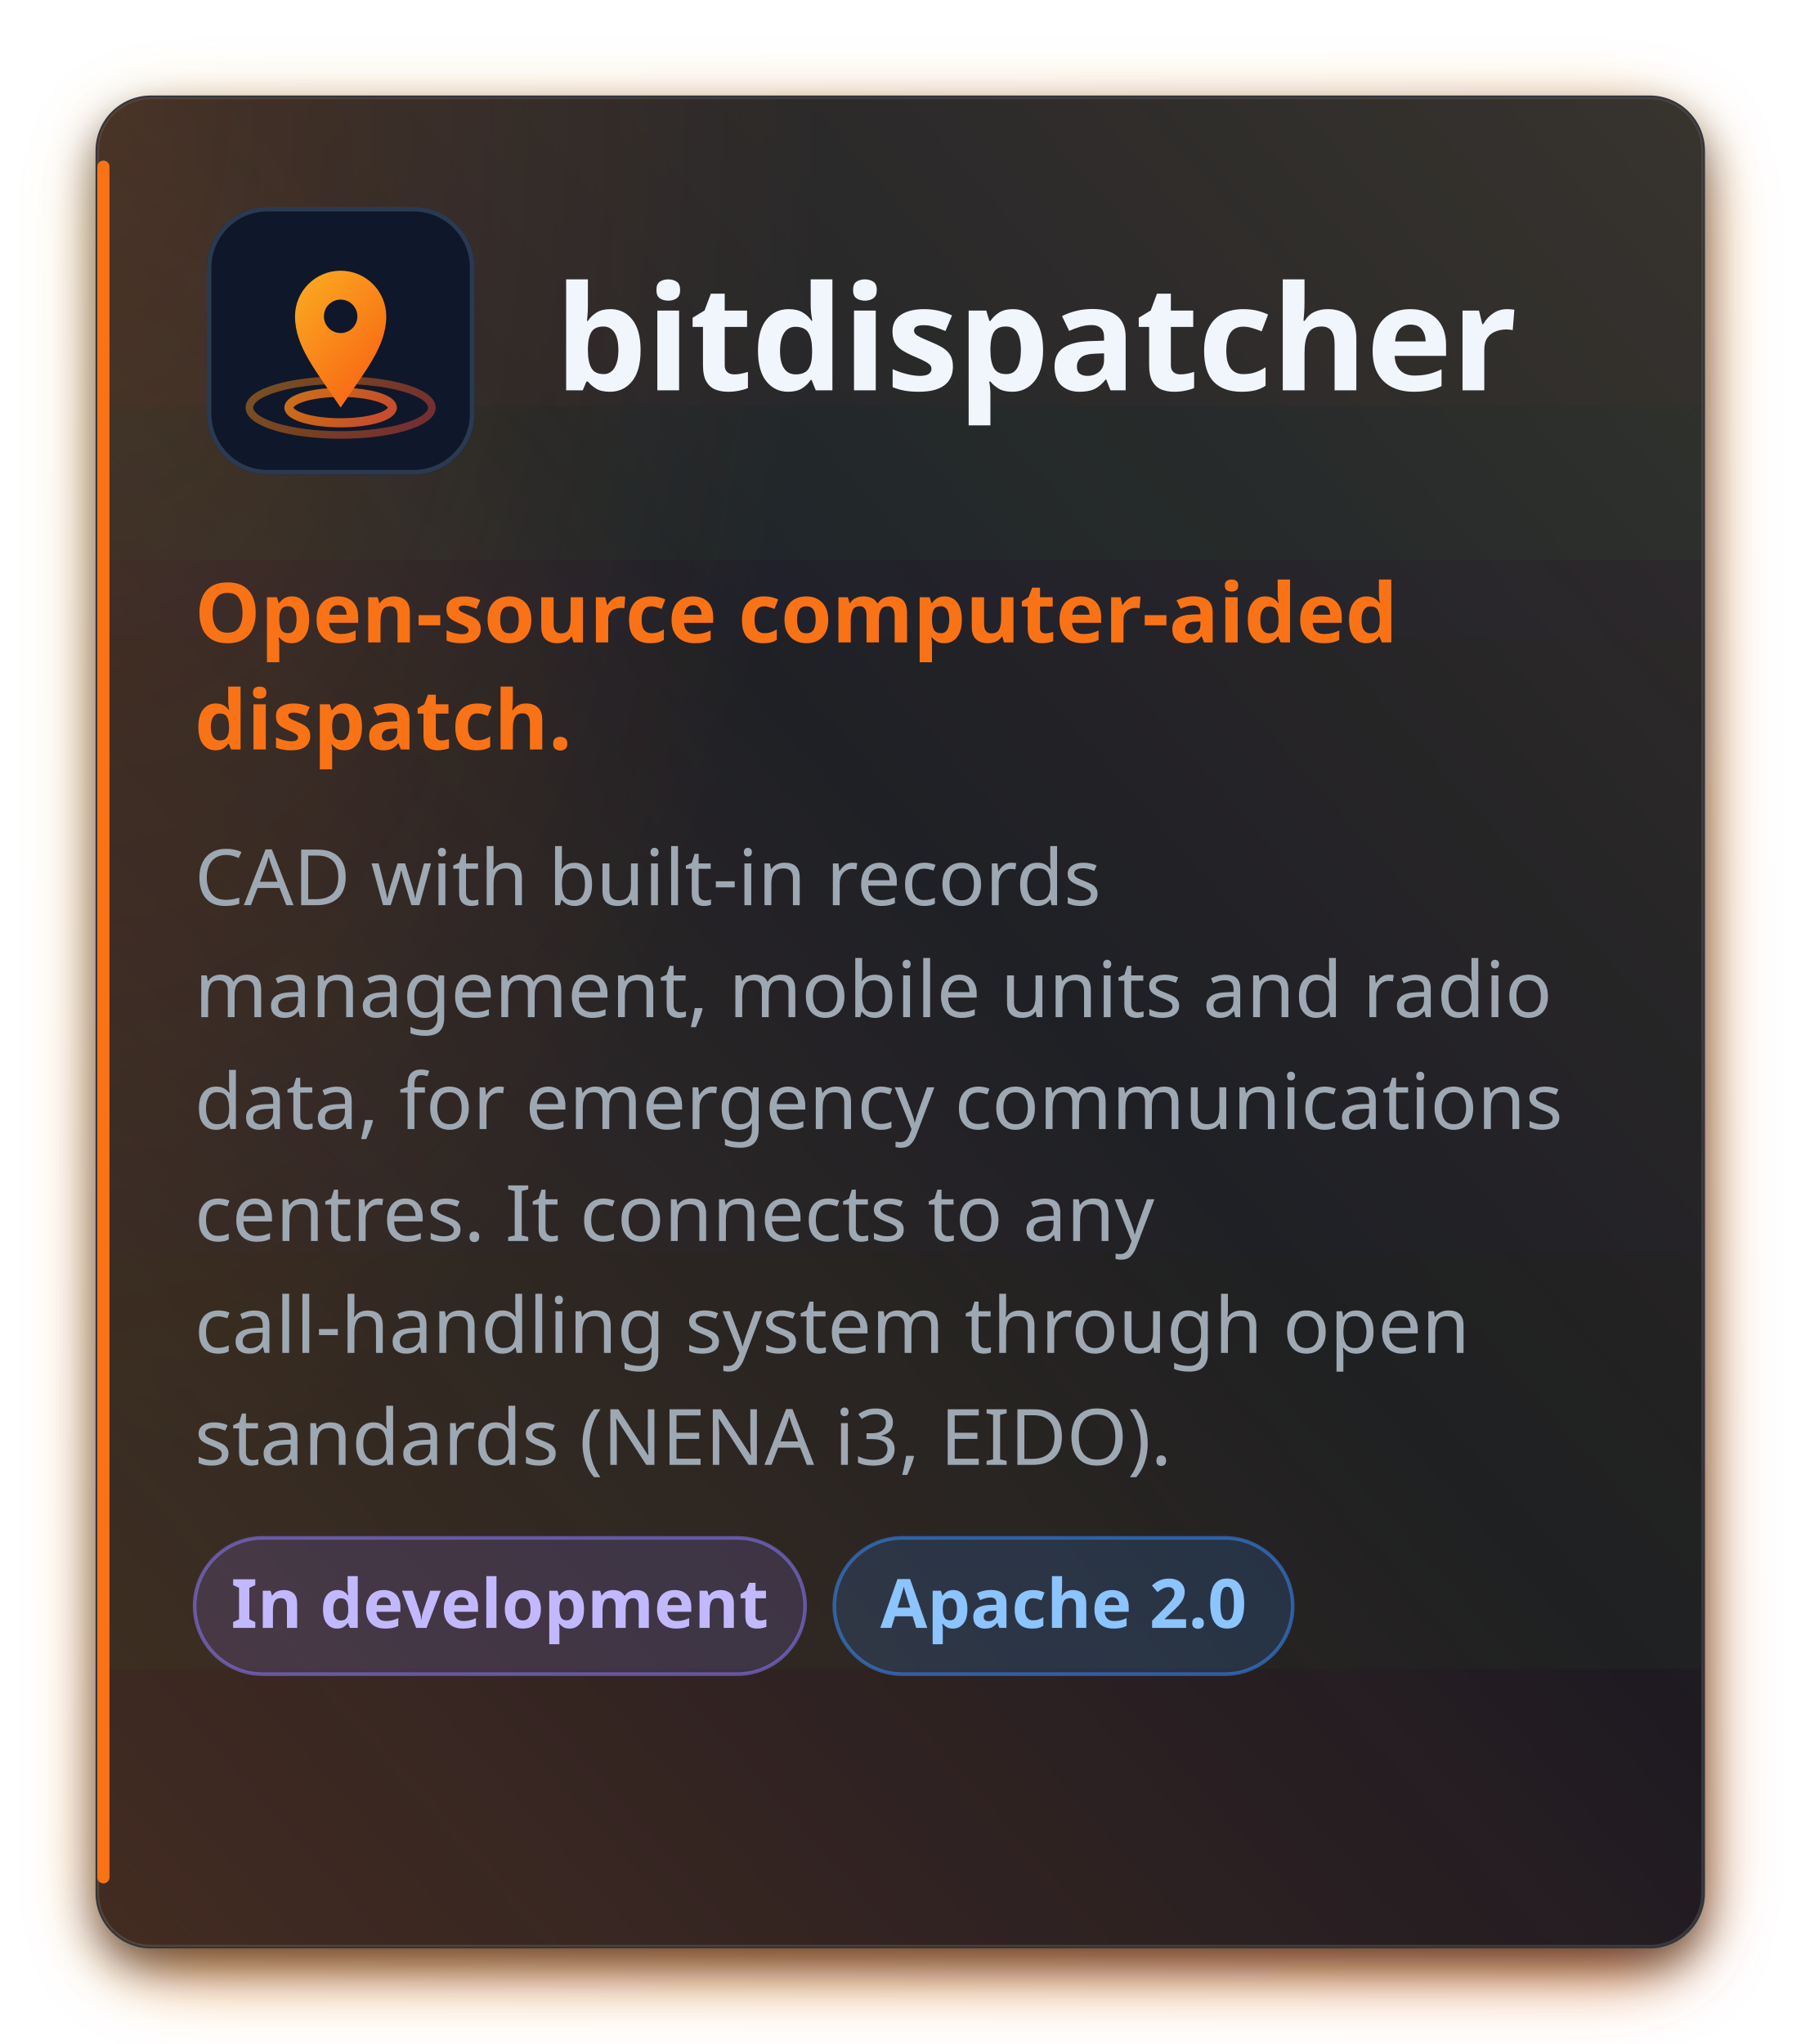
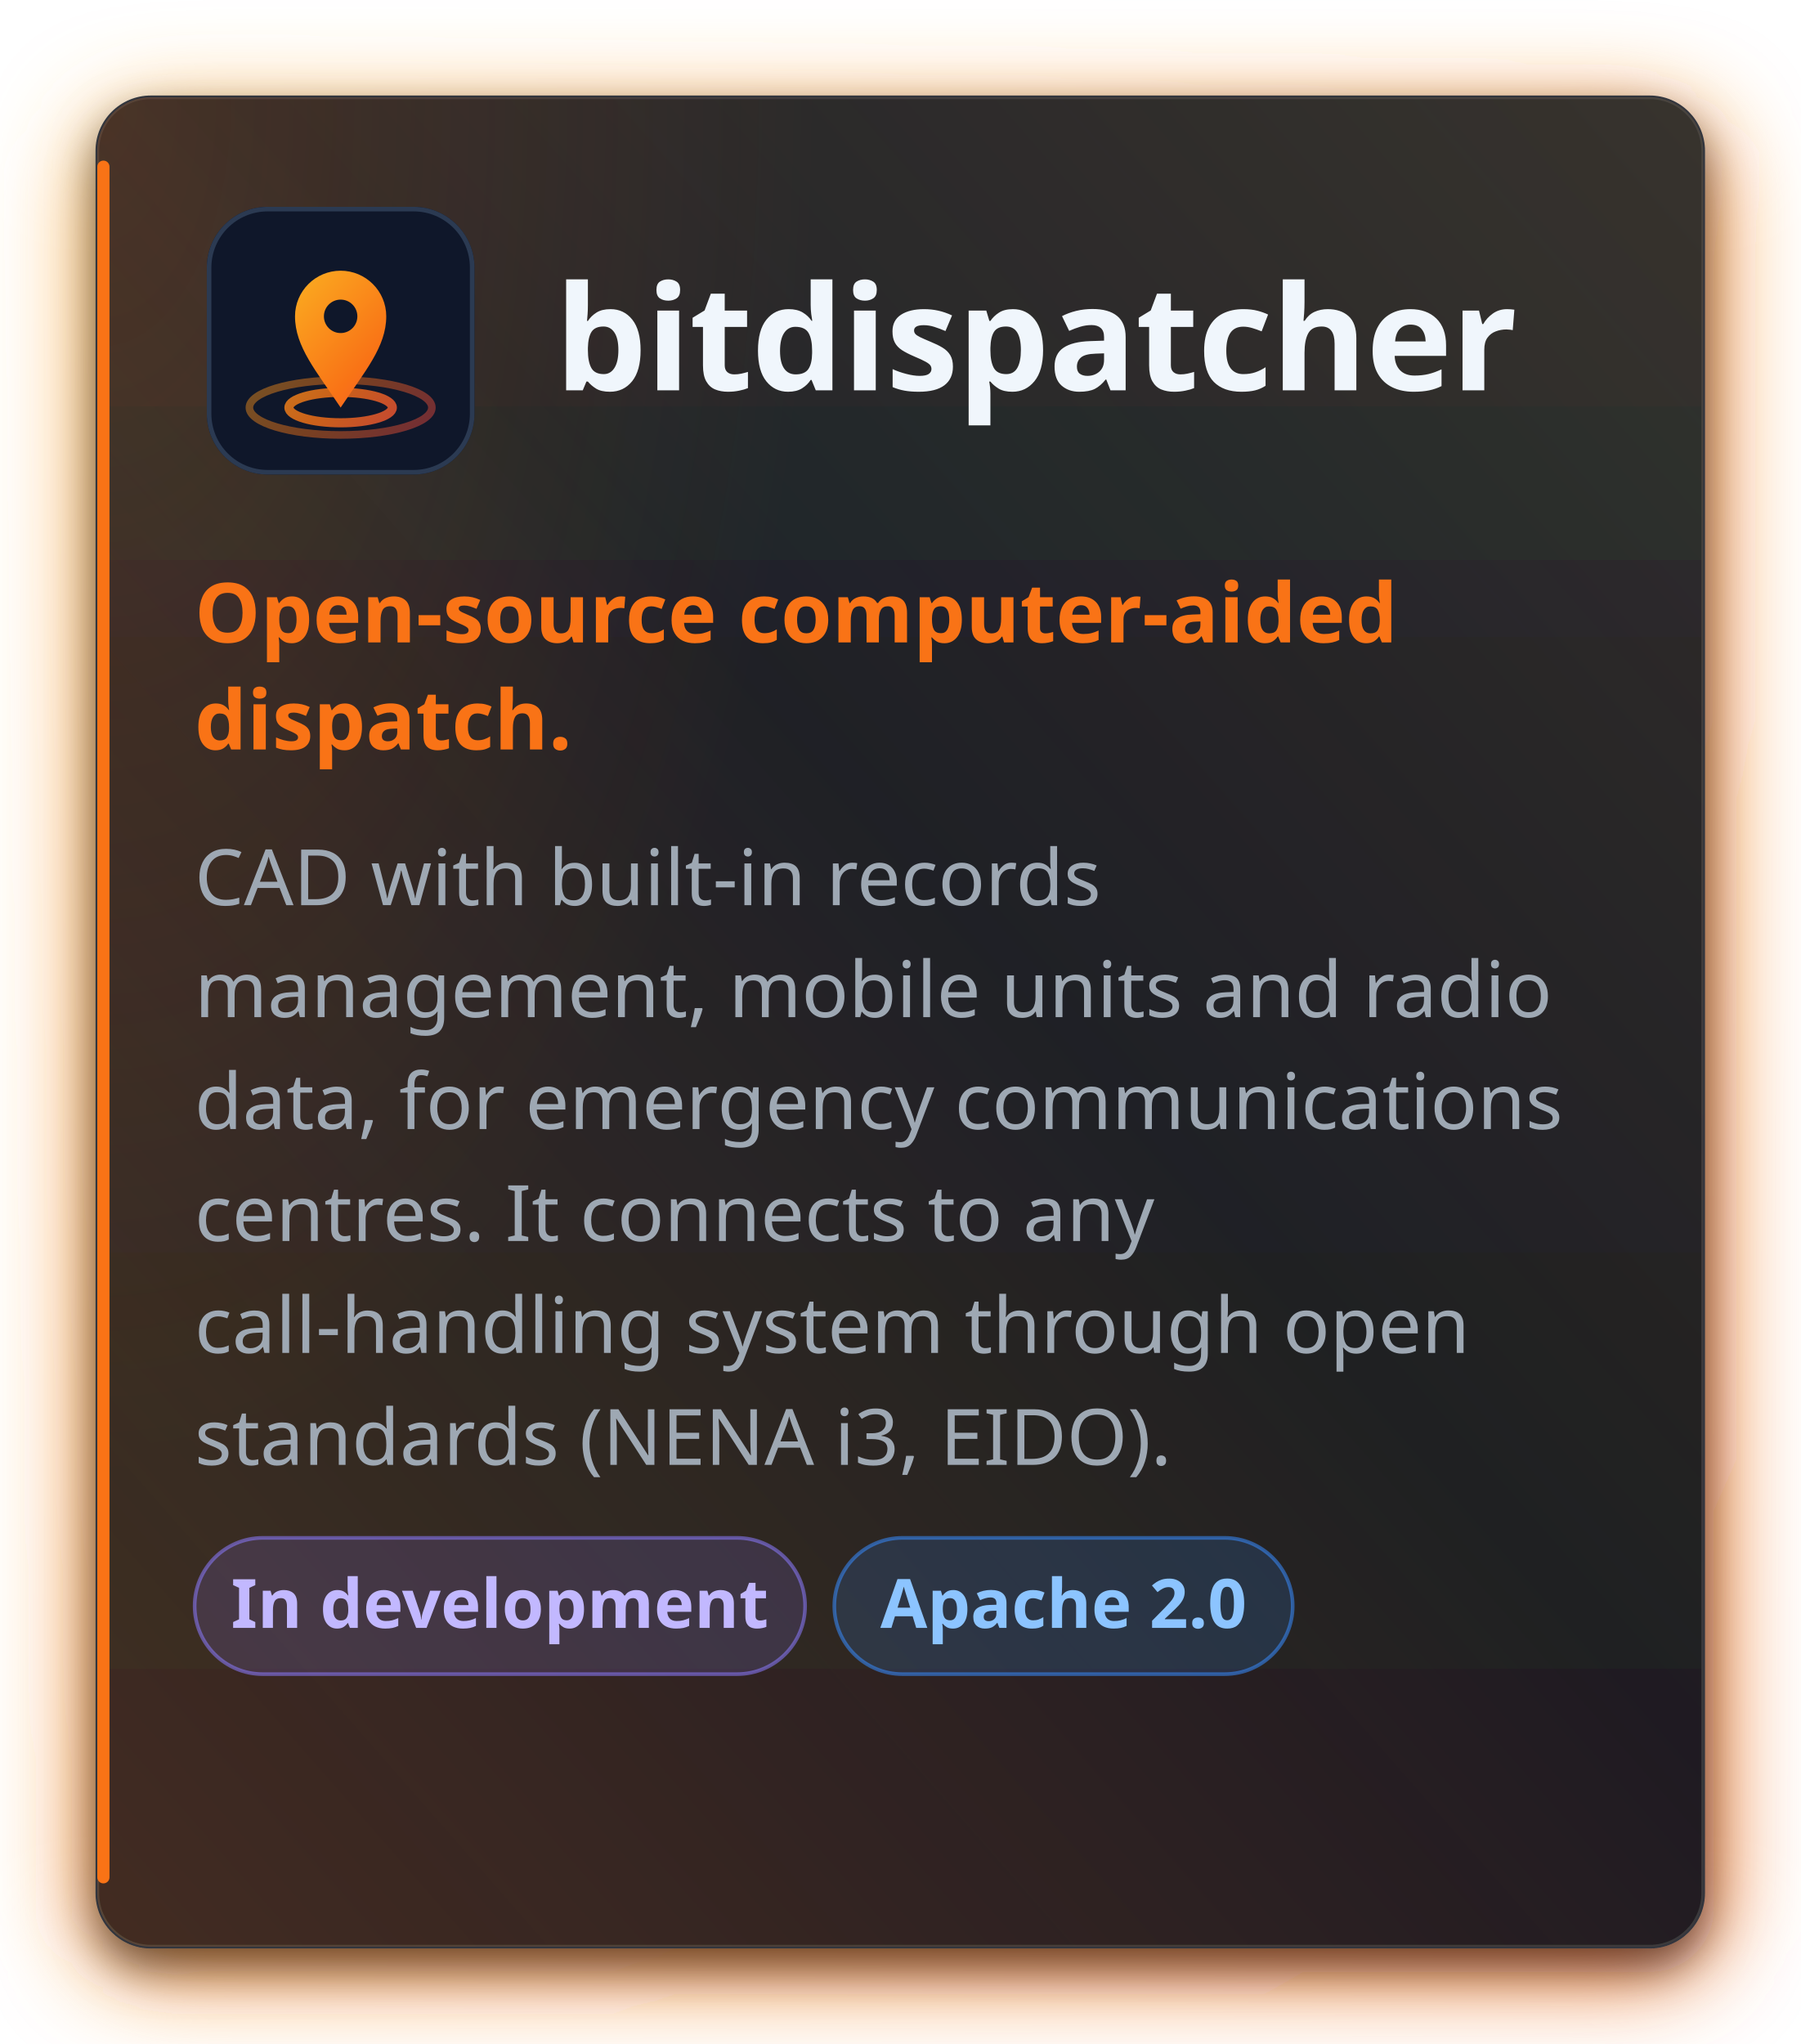
<svg xmlns="http://www.w3.org/2000/svg" viewBox="0 0 740 840" width="740" height="840" role="img" aria-label="bitdispatcher: Open-source computer-aided dispatch.">
-   <style>@keyframes glow{0%,100%{opacity:0.15}50%{opacity:0.85}}@keyframes warm{0%,100%{opacity:0}50%{opacity:1}}.glow{animation:glow 4.8s ease-in-out infinite;animation-delay:-2.40s}.warm{animation:warm 4.8s ease-in-out infinite;animation-delay:-2.40s}@media (prefers-reduced-motion: reduce){.glow,.warm{animation:none}.glow{opacity:0.45}.warm{opacity:0.5}}</style>
+   <style>@keyframes glow{0%,100%{opacity:0.25}50%{opacity:1}}@keyframes warm{0%,100%{opacity:0}50%{opacity:1}}.glow{animation:glow 4.8s ease-in-out infinite;animation-delay:-2.40s}.warm{animation:warm 4.8s ease-in-out infinite;animation-delay:-2.40s}@media (prefers-reduced-motion: reduce){.glow,.warm{animation:none}.glow{opacity:0.45}.warm{opacity:0.5}}</style>
  <defs>
    <linearGradient id="cardfill" x1="0" y1="0" x2="0" y2="1">
      <stop offset="0" stop-color="#1b222c" />
      <stop offset="1" stop-color="#121820" />
    </linearGradient>
    <radialGradient id="accentglow" cx="0" cy="0" r="0.75" gradientTransform="scale(0.6 1)">
      <stop offset="0" stop-color="#f97316" stop-opacity="0.16" />
      <stop offset="1" stop-color="#f97316" stop-opacity="0" />
    </radialGradient>
    <linearGradient id="glowfill" x1="0" y1="0" x2="1" y2="1">
      <stop offset="0" stop-color="#ffb347" />
      <stop offset="0.5" stop-color="#f58220" />
      <stop offset="1" stop-color="#ea580c" />
    </linearGradient>
    <linearGradient id="warmfill" x1="0" y1="1" x2="1" y2="0">
      <stop offset="0" stop-color="#f58220" stop-opacity="0.2" />
      <stop offset="0.55" stop-color="#f58220" stop-opacity="0.04" />
      <stop offset="1" stop-color="#ffb347" stop-opacity="0.12" />
    </linearGradient>
    <filter id="soft" x="-15%" y="-15%" width="130%" height="135%">
-       <feGaussianBlur stdDeviation="16" />
+       <feGaussianBlur stdDeviation="20" />
    </filter>
    <filter id="lift" x="-5%" y="-8%" width="110%" height="125%">
      <feDropShadow dx="0" dy="8" stdDeviation="9" flood-color="#000000" flood-opacity="0.55" />
    </filter>
  </defs>
  <g font-family="-apple-system, 'Segoe UI', 'Noto Sans', Helvetica, Arial, sans-serif">
-     <rect class="glow" x="46" y="54" width="648" height="752" rx="26" fill="url(#glowfill)" filter="url(#soft)" />
+     <rect class="glow" x="36" y="48" width="668" height="762" rx="26" fill="url(#glowfill)" filter="url(#soft)" />
    <rect x="40" y="40" width="660" height="760" rx="22" fill="url(#cardfill)" stroke="#30363d" stroke-width="1.5" filter="url(#lift)" />
    <rect x="40" y="40" width="660" height="760" rx="22" fill="url(#accentglow)" />
    <rect class="warm" x="40" y="40" width="660" height="760" rx="22" fill="url(#warmfill)" />
    <rect x="40" y="66" width="5" height="708" rx="2.5" fill="#f97316" />
    <svg x="80" y="80" width="120" height="120" viewBox="0 0 96 96">
      <rect x="4" y="4" width="88" height="88" rx="20" fill="#0f172a" />
      <rect x="4.75" y="4.75" width="86.5" height="86.5" rx="19.25" fill="none" stroke="#2b3a52" stroke-width="1.5" />
      <defs>
        <linearGradient id="bdg" gradientUnits="userSpaceOnUse" x1="18" y1="25" x2="78" y2="79">
          <stop offset="0" stop-color="#fbbf24" />
          <stop offset=".6" stop-color="#f97316" />
          <stop offset="1" stop-color="#ef4444" />
        </linearGradient>
      </defs>
      <g fill="none" stroke="url(#bdg)" stroke-linecap="round">
        <ellipse cx="48" cy="70" rx="30" ry="9" stroke-width="2.5" stroke-opacity="0.45" />
        <ellipse cx="48" cy="70" rx="17" ry="5" stroke-width="3" stroke-opacity="0.8" />
      </g>
      <path d="M48 70 C40 58 33 50 33 40 a15 15 0 0 1 30 0 C63 50 56 58 48 70 Z" fill="url(#bdg)" />
      <circle cx="48" cy="40" r="5.5" fill="#0f172a" />
    </svg>
    <text x="228" y="160.4" font-size="60" font-weight="800" fill="#f0f6fc" letter-spacing="-0.5">bitdispatcher</text>
    <text x="80" y="264.0" font-size="34" font-weight="600" fill="#f97316">Open-source computer-aided</text>
    <text x="80" y="308.0" font-size="34" font-weight="600" fill="#f97316">dispatch.</text>
    <text x="80" y="372.0" font-size="32" fill="#9ea8b3">CAD with built-in records</text>
    <text x="80" y="418.0" font-size="32" fill="#9ea8b3">management, mobile units and radio</text>
    <text x="80" y="464.0" font-size="32" fill="#9ea8b3">data, for emergency communications</text>
    <text x="80" y="510.0" font-size="32" fill="#9ea8b3">centres. It connects to any</text>
    <text x="80" y="556.0" font-size="32" fill="#9ea8b3">call-handling system through open</text>
    <text x="80" y="602.0" font-size="32" fill="#9ea8b3">standards (NENA i3, EIDO).</text>
    <rect x="80.0" y="632" width="250.9" height="56" rx="28.0" fill="#8b7bff" fill-opacity="0.16" stroke="#8b7bff" stroke-opacity="0.55" stroke-width="1.5" />
    <text x="205.4" y="669.0" font-size="28" font-weight="600" fill="#c2b8ff" text-anchor="middle">In development</text>
    <rect x="342.9" y="632" width="188.4" height="56" rx="28.0" fill="#388bfd" fill-opacity="0.16" stroke="#388bfd" stroke-opacity="0.55" stroke-width="1.5" />
    <text x="437.1" y="669.0" font-size="28" font-weight="600" fill="#8cc4ff" text-anchor="middle">Apache 2.0</text>
  </g>
</svg>
